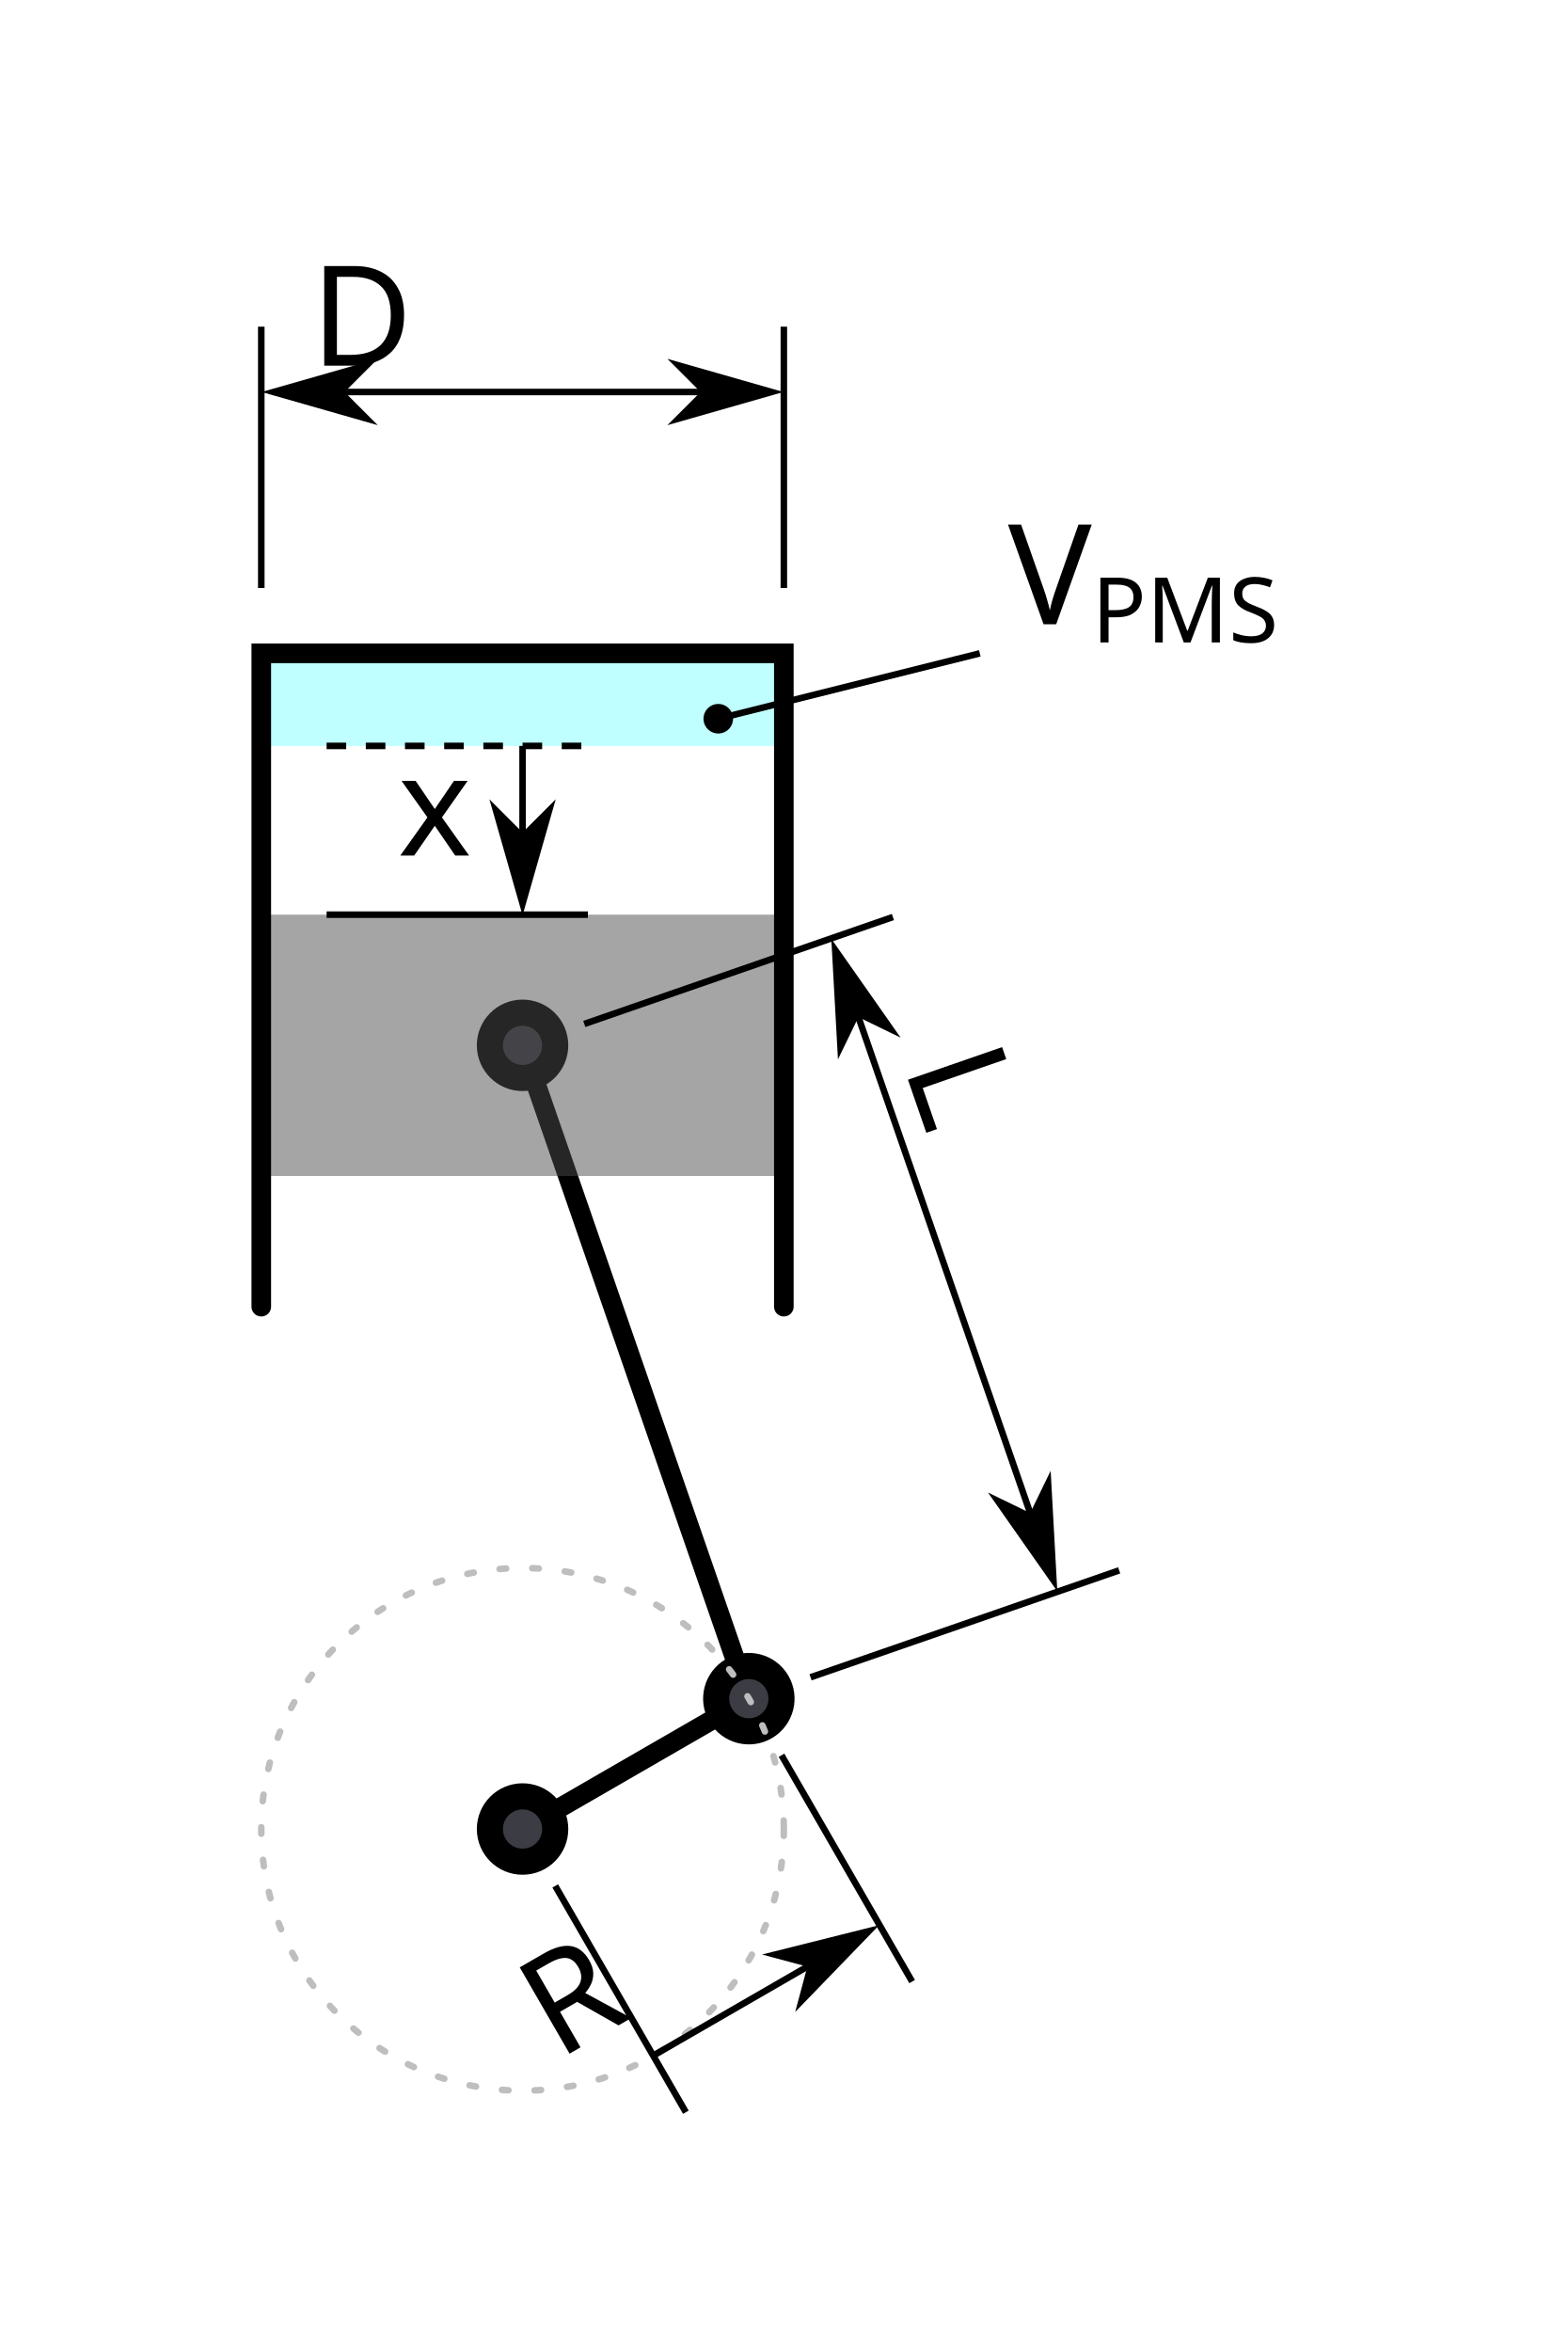
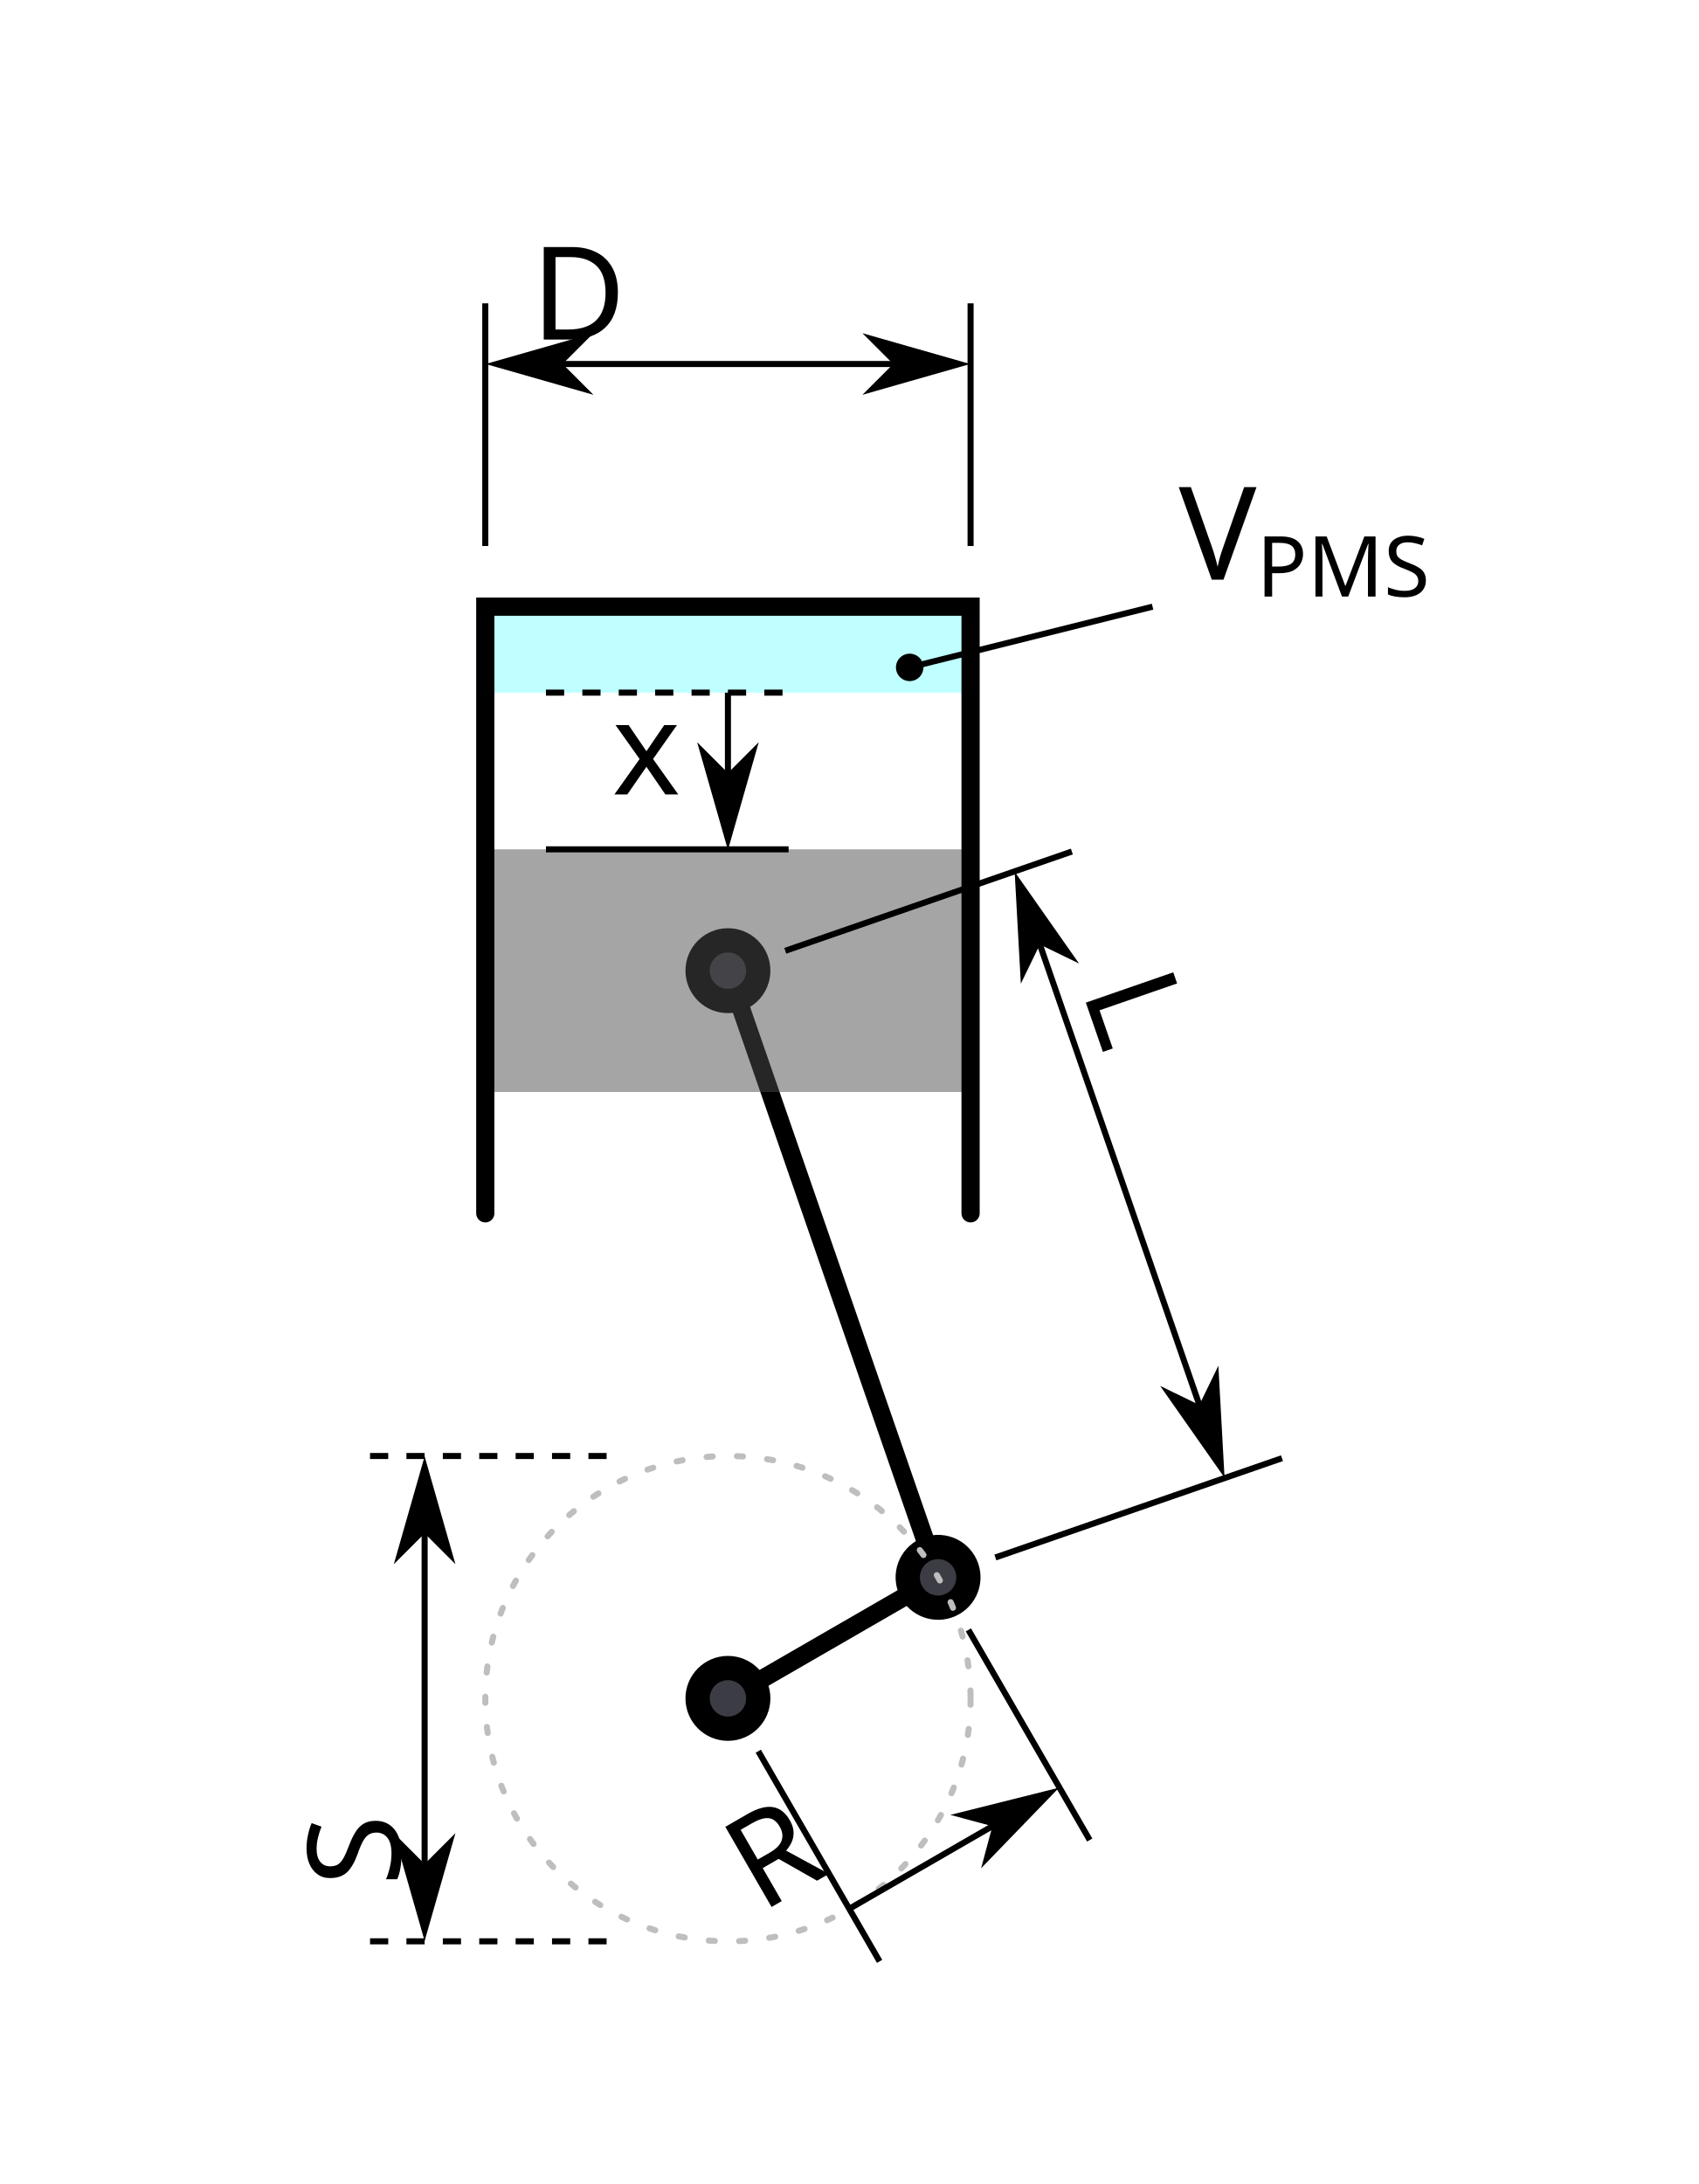
- <svg xmlns="http://www.w3.org/2000/svg" width="120" height="180" viewBox="0 0 120 180" version="1.1" id="svg1097">
+ <svg xmlns="http://www.w3.org/2000/svg" width="140" height="180" viewBox="0 0 140 180" version="1.1" id="svg1097">
  <defs id="defs1091">
+     <marker style="overflow:visible" id="marker2108" refX="0" refY="0" orient="auto">
+       <path transform="matrix(-0.8,0,0,-0.8,-10,0)" style="fill:#000000;fill-opacity:1;fill-rule:evenodd;stroke:#000000;stroke-width:1pt;stroke-opacity:1" d="M 0,0 5,-5 -12.5,0 5,5 Z" id="path2106" />
+     </marker>
+     <marker style="overflow:visible" id="marker2098" refX="0" refY="0" orient="auto">
+       <path transform="matrix(0.8,0,0,0.8,10,0)" style="fill:#000000;fill-opacity:1;fill-rule:evenodd;stroke:#000000;stroke-width:1pt;stroke-opacity:1" d="M 0,0 5,-5 -12.5,0 5,5 Z" id="path2096" />
+     </marker>
    <marker style="overflow:visible" id="marker3242" refX="0" refY="0" orient="auto">
      <path transform="matrix(-0.8,0,0,-0.8,-10,0)" style="fill:#000000;fill-opacity:1;fill-rule:evenodd;stroke:#000000;stroke-width:1pt;stroke-opacity:1" d="M 0,0 5,-5 -12.5,0 5,5 Z" id="path3240" />
    </marker>
    <marker style="overflow:visible" id="marker3232" refX="0" refY="0" orient="auto">
      <path transform="matrix(0.8,0,0,0.8,10,0)" style="fill:#000000;fill-opacity:1;fill-rule:evenodd;stroke:#000000;stroke-width:1pt;stroke-opacity:1" d="M 0,0 5,-5 -12.5,0 5,5 Z" id="path3230" />
    </marker>
    <marker orient="auto" refY="0" refX="0" id="Arrow1Lend" style="overflow:visible">
      <path id="path1037" d="M 0,0 5,-5 -12.5,0 5,5 Z" style="fill:#000000;fill-opacity:1;fill-rule:evenodd;stroke:#000000;stroke-width:1pt;stroke-opacity:1" transform="matrix(-0.8,0,0,-0.8,-10,0)" />
    </marker>
    <marker orient="auto" refY="0" refX="0" id="Arrow1Lstart" style="overflow:visible">
      <path id="path1034" d="M 0,0 5,-5 -12.5,0 5,5 Z" style="fill:#000000;fill-opacity:1;fill-rule:evenodd;stroke:#000000;stroke-width:1pt;stroke-opacity:1" transform="matrix(0.8,0,0,0.8,10,0)" />
    </marker>
    <marker orient="auto" refY="0" refX="0" id="Arrow2Mend" style="overflow:visible">
      <path id="path1061" style="fill:#000000;fill-opacity:1;fill-rule:evenodd;stroke:#000000;stroke-width:0.625;stroke-linejoin:round;stroke-opacity:1" d="M 8.719,4.034 -2.207,0.016 8.719,-4.002 c -1.745,2.372 -1.735,5.617 -6e-7,8.035 z" transform="scale(-0.6)" />
    </marker>
    <marker style="overflow:visible" id="SquareM" refX="0" refY="0" orient="auto">
      <path transform="scale(0.4)" style="fill:#666666;fill-opacity:1;fill-rule:evenodd;stroke:#666666;stroke-width:1pt;stroke-opacity:1" d="M -5,-5 V 5 H 5 V -5 Z" id="path1220" />
    </marker>
    <marker style="overflow:visible" id="DiamondM" refX="0" refY="0" orient="auto">
      <path transform="scale(0.4)" style="fill:#666666;fill-opacity:1;fill-rule:evenodd;stroke:#666666;stroke-width:1pt;stroke-opacity:1" d="M 0,-7.071 -7.071,0 0,7.071 7.071,0 Z" id="path1229" />
    </marker>
    <marker style="overflow:visible" id="DotL" refX="0" refY="0" orient="auto">
      <path transform="matrix(0.8,0,0,0.8,5.92,0.8)" style="fill:#000000;fill-opacity:1;fill-rule:evenodd;stroke:#000000;stroke-width:1pt;stroke-opacity:1" d="m -2.5,-1 c 0,2.76 -2.24,5 -5,5 -2.76,0 -5,-2.24 -5,-5 0,-2.76 2.24,-5 5,-5 2.76,0 5,2.24 5,5 z" id="path1208" />
    </marker>
    <marker style="overflow:visible" id="DotM" refX="0" refY="0" orient="auto">
      <path transform="matrix(0.4,0,0,0.4,2.96,0.4)" style="fill:#000000;fill-opacity:1;fill-rule:evenodd;stroke:#000000;stroke-width:1pt;stroke-opacity:1" d="m -2.5,-1 c 0,2.76 -2.24,5 -5,5 -2.76,0 -5,-2.24 -5,-5 0,-2.76 2.24,-5 5,-5 2.76,0 5,2.24 5,5 z" id="path1211" />
    </marker>
    <marker style="overflow:visible" id="marker1423" refX="0" refY="0" orient="auto">
      <path transform="matrix(-0.4,0,0,-0.4,-4,0)" style="fill:#747090;fill-opacity:1;fill-rule:evenodd;stroke:#747090;stroke-width:1pt;stroke-opacity:1" d="M 0,0 5,-5 -12.5,0 5,5 Z" id="path1421" />
    </marker>
    <marker style="overflow:visible" id="Arrow1Mend" refX="0" refY="0" orient="auto">
      <path transform="matrix(-0.4,0,0,-0.4,-4,0)" style="fill:#747090;fill-opacity:1;fill-rule:evenodd;stroke:#747090;stroke-width:1pt;stroke-opacity:1" d="M 0,0 5,-5 -12.5,0 5,5 Z" id="path1156" />
    </marker>
    <marker style="overflow:visible" id="Arrow1MendG-0-3-6-1-8" refX="0" refY="0" orient="auto">
      <path transform="matrix(-0.4,0,0,-0.4,-4,0)" style="fill:#000080;fill-rule:evenodd;stroke:#000080;stroke-width:1pt" d="M 0,0 5,-5 -12.5,0 5,5 Z" id="path5557-65-8-40-5-7" />
    </marker>
    <marker style="overflow:visible" id="Arrow1MendG-0-3-3-3-6" refX="0" refY="0" orient="auto">
      <path transform="matrix(-0.4,0,0,-0.4,-4,0)" style="fill:#000080;fill-rule:evenodd;stroke:#000080;stroke-width:1pt" d="M 0,0 5,-5 -12.5,0 5,5 Z" id="path5557-65-8-1-2-1" />
    </marker>
    <marker style="overflow:visible" id="Arrow1MendG-0-3-9-0-6-6" refX="0" refY="0" orient="auto">
      <path transform="matrix(-0.4,0,0,-0.4,-4,0)" style="fill:#000080;fill-rule:evenodd;stroke:#000080;stroke-width:1pt" d="M 0,0 5,-5 -12.5,0 5,5 Z" id="path5557-65-8-6-1-2" />
    </marker>
    <marker style="overflow:visible" id="Arrow1MendG-0-3-33-2-6" refX="0" refY="0" orient="auto">
      <path transform="matrix(-0.4,0,0,-0.4,-4,0)" style="fill:#000080;fill-rule:evenodd;stroke:#000080;stroke-width:1pt" d="M 0,0 5,-5 -12.5,0 5,5 Z" id="path5557-65-8-3-7-0" />
    </marker>
    <marker style="overflow:visible" id="Arrow1MendG-0-3-0-6-9" refX="0" refY="0" orient="auto">
      <path transform="matrix(-0.4,0,0,-0.4,-4,0)" style="fill:#000080;fill-rule:evenodd;stroke:#000080;stroke-width:1pt" d="M 0,0 5,-5 -12.5,0 5,5 Z" id="path5557-65-8-4-0-3" />
    </marker>
    <marker style="overflow:visible" id="Arrow1MendG-0-3-8-9-7" refX="0" refY="0" orient="auto">
      <path transform="matrix(-0.4,0,0,-0.4,-4,0)" style="fill:#000080;fill-rule:evenodd;stroke:#000080;stroke-width:1pt" d="M 0,0 5,-5 -12.5,0 5,5 Z" id="path5557-65-8-9-9-0" />
    </marker>
    <marker style="overflow:visible" id="Arrow1MendG-0-3-7-8-1" refX="0" refY="0" orient="auto">
      <path transform="matrix(-0.4,0,0,-0.4,-4,0)" style="fill:#000080;fill-rule:evenodd;stroke:#000080;stroke-width:1pt" d="M 0,0 5,-5 -12.5,0 5,5 Z" id="path5557-65-8-64-2-2" />
    </marker>
    <marker style="overflow:visible" id="Arrow1MendG-0-3-03-7-2" refX="0" refY="0" orient="auto">
      <path transform="matrix(-0.4,0,0,-0.4,-4,0)" style="fill:#000080;fill-rule:evenodd;stroke:#000080;stroke-width:1pt" d="M 0,0 5,-5 -12.5,0 5,5 Z" id="path5557-65-8-0-2-9" />
    </marker>
    <marker style="overflow:visible" id="Arrow1MendG-0-3-2-9-5" refX="0" refY="0" orient="auto">
      <path transform="matrix(-0.4,0,0,-0.4,-4,0)" style="fill:#000080;fill-rule:evenodd;stroke:#000080;stroke-width:1pt" d="M 0,0 5,-5 -12.5,0 5,5 Z" id="path5557-65-8-5-8-6" />
    </marker>
    <marker style="overflow:visible" id="Arrow1MendG-0-3-5-5-5" refX="0" refY="0" orient="auto">
      <path transform="matrix(-0.4,0,0,-0.4,-4,0)" style="fill:#000080;fill-rule:evenodd;stroke:#000080;stroke-width:1pt" d="M 0,0 5,-5 -12.5,0 5,5 Z" id="path5557-65-8-94-6-3" />
    </marker>
    <marker style="overflow:visible" id="Arrow1Mstart" refX="0" refY="0" orient="auto">
      <path transform="matrix(0.4,0,0,0.4,4,0)" style="fill:#000000;fill-opacity:1;fill-rule:evenodd;stroke:#000000;stroke-width:1pt;stroke-opacity:1" d="M 0,0 5,-5 -12.5,0 5,5 Z" id="path5266" />
    </marker>
    <marker style="overflow:visible" id="marker5523" refX="0" refY="0" orient="auto">
      <path transform="matrix(-0.4,0,0,-0.4,-4,0)" style="fill:#000000;fill-opacity:1;fill-rule:evenodd;stroke:#000000;stroke-width:1pt;stroke-opacity:1" d="M 0,0 5,-5 -12.5,0 5,5 Z" id="path5269" />
    </marker>
    <marker style="overflow:visible" id="Arrow1MendG-0-5-91-9" refX="0" refY="0" orient="auto">
      <path transform="matrix(-0.4,0,0,-0.4,-4,0)" style="fill:#000080;fill-rule:evenodd;stroke:#000080;stroke-width:1pt" d="M 0,0 5,-5 -12.5,0 5,5 Z" id="path5557-65-6-0-0" />
    </marker>
    <marker style="overflow:visible" id="Arrow1MendG-0-9-1-9" refX="0" refY="0" orient="auto">
      <path transform="matrix(-0.4,0,0,-0.4,-4,0)" style="fill:#000080;fill-rule:evenodd;stroke:#000080;stroke-width:1pt" d="M 0,0 5,-5 -12.5,0 5,5 Z" id="path5557-65-7-4-3" />
    </marker>
    <marker style="overflow:visible" id="Arrow1Mstart-3" refX="0" refY="0" orient="auto">
      <path transform="matrix(0.4,0,0,0.4,4,0)" style="fill:#000000;fill-opacity:1;fill-rule:evenodd;stroke:#000000;stroke-width:1pt;stroke-opacity:1" d="M 0,0 5,-5 -12.5,0 5,5 Z" id="path5266-6" />
    </marker>
    <marker style="overflow:visible" id="marker5523-7" refX="0" refY="0" orient="auto">
      <path transform="matrix(-0.4,0,0,-0.4,-4,0)" style="fill:#000000;fill-opacity:1;fill-rule:evenodd;stroke:#000000;stroke-width:1pt;stroke-opacity:1" d="M 0,0 5,-5 -12.5,0 5,5 Z" id="path5269-5" />
    </marker>
    <marker style="overflow:visible" id="Arrow1Lstart-3" refX="0" refY="0" orient="auto">
      <path transform="matrix(0.8,0,0,0.8,10,0)" style="fill:#000000;fill-opacity:1;fill-rule:evenodd;stroke:#000000;stroke-width:1pt;stroke-opacity:1" d="M 0,0 5,-5 -12.5,0 5,5 Z" id="path1034-6" />
    </marker>
    <marker style="overflow:visible" id="Arrow1Lend-7" refX="0" refY="0" orient="auto">
      <path transform="matrix(-0.8,0,0,-0.8,-10,0)" style="fill:#000000;fill-opacity:1;fill-rule:evenodd;stroke:#000000;stroke-width:1pt;stroke-opacity:1" d="M 0,0 5,-5 -12.5,0 5,5 Z" id="path1037-5" />
    </marker>
    <marker orient="auto" refY="0" refX="0" id="Arrow1Lend-7-0" style="overflow:visible">
      <path id="path1037-5-9" d="M 0,0 5,-5 -12.5,0 5,5 Z" style="fill:#000000;fill-opacity:1;fill-rule:evenodd;stroke:#000000;stroke-width:1pt;stroke-opacity:1" transform="matrix(-0.8,0,0,-0.8,-10,0)" />
    </marker>
  </defs>
  <g style="display:none" id="layer2">
    <path style="fill:none;stroke:#000000;stroke-width:1px;stroke-linecap:butt;stroke-linejoin:miter;stroke-opacity:1" d="m 40,80 4.725,-1.637" id="path3714" />
    <path id="path3714-7" d="m 57.32,130 4.725,-1.637" style="display:inline;fill:none;stroke:#000000;stroke-width:1px;stroke-linecap:butt;stroke-linejoin:miter;stroke-opacity:1" />
    <g transform="rotate(-30,40,140)" id="g1171">
      <path style="fill:none;stroke:#000000;stroke-width:1px;stroke-linecap:butt;stroke-linejoin:miter;stroke-opacity:1" d="m 40,140 v 5" id="path1165" />
      <path id="path1167" d="m 60,140 v 5" style="fill:none;stroke:#000000;stroke-width:1px;stroke-linecap:butt;stroke-linejoin:miter;stroke-opacity:1" />
    </g>
  </g>
  <g transform="translate(0,-558.25)" id="layer1" style="display:inline">
-     <g id="g1114" transform="translate(-20)">
+     <g id="g1114">
      <path id="path1154-6" d="M 77.32,688.25 60,638.25" style="fill:none;stroke:#000000;stroke-width:1.5;stroke-linecap:round;stroke-linejoin:miter;stroke-miterlimit:4;stroke-dasharray:none;stroke-opacity:1" />
      <path d="m 57.5,638.259 a 2.5,2.5 0 0 1 2.487,-2.509 2.5,2.5 0 0 1 2.513,2.483 2.5,2.5 0 0 1 -2.479,2.517 2.5,2.5 0 0 1 -2.521,-2.475" style="display:inline;fill:#3c3c44;fill-opacity:1;stroke:#000000;stroke-width:2;stroke-linecap:round;stroke-linejoin:round;stroke-miterlimit:4;stroke-dasharray:none;stroke-dashoffset:0;stroke-opacity:1" id="path49256-3-4-0" />
    </g>
-     <g transform="rotate(-30,50,735.5705)" id="g1087">
+     <g transform="rotate(-30,60,698.25)" id="g1087">
      <path style="fill:none;stroke:#000000;stroke-width:1.5;stroke-linecap:round;stroke-linejoin:miter;stroke-miterlimit:4;stroke-dasharray:none;stroke-opacity:1" d="m 60,698.25 20,2e-5" id="path1154" />
      <path d="m 77.5,698.259 a 2.5,2.5 0 0 1 2.487,-2.509 2.5,2.5 0 0 1 2.513,2.483 2.5,2.5 0 0 1 -2.479,2.517 2.5,2.5 0 0 1 -2.521,-2.475" style="display:inline;fill:#3c3c44;fill-opacity:1;stroke:#000000;stroke-width:2;stroke-linecap:round;stroke-linejoin:round;stroke-miterlimit:4;stroke-dasharray:none;stroke-dashoffset:0;stroke-opacity:1" id="path49256-3-4-0-3" />
    </g>
-     <path d="m 37.5,698.235 a 2.5,2.5 0 0 1 2.487,-2.509 2.5,2.5 0 0 1 2.513,2.483 2.5,2.5 0 0 1 -2.479,2.517 2.5,2.5 0 0 1 -2.521,-2.475" id="path49256-3-81-6" style="display:inline;fill:#3c3c44;fill-opacity:1;stroke:#000000;stroke-width:2;stroke-linecap:round;stroke-linejoin:round;stroke-miterlimit:4;stroke-dasharray:none;stroke-dashoffset:0;stroke-opacity:1" />
-     <circle r="20" cy="698.25" cx="40" id="path1083" style="fill:none;fill-opacity:0.998;fill-rule:evenodd;stroke:#bebebe;stroke-width:0.5;stroke-linecap:round;stroke-linejoin:round;stroke-miterlimit:4;stroke-dasharray:0.5, 2;stroke-dashoffset:0;stroke-opacity:1" />
-     <rect y="628.25" x="20" height="20" width="40" id="rect1118" style="fill:#4d4d4d;fill-opacity:0.5;fill-rule:evenodd;stroke:none;stroke-width:1.5;stroke-linecap:round;stroke-linejoin:round;stroke-miterlimit:4;stroke-dasharray:none;stroke-dashoffset:0;stroke-opacity:1" />
-     <rect y="608.25" x="20" height="7.085" width="40" id="rect1152" style="fill:#00ffff;fill-opacity:0.25;fill-rule:evenodd;stroke:none;stroke-width:1.5;stroke-linecap:round;stroke-linejoin:round;stroke-miterlimit:4;stroke-dasharray:none;stroke-dashoffset:0;stroke-opacity:1" />
-     <path id="path1120" d="m 20,658.25 v -50 h 40 v 50" style="fill:none;stroke:#000000;stroke-width:1.5;stroke-linecap:round;stroke-linejoin:miter;stroke-miterlimit:4;stroke-dasharray:none;stroke-opacity:1" />
-     <g id="g1977" transform="translate(-20)">
+     <path d="m 57.5,698.235 a 2.5,2.5 0 0 1 2.487,-2.509 2.5,2.5 0 0 1 2.513,2.483 2.5,2.5 0 0 1 -2.479,2.517 2.5,2.5 0 0 1 -2.521,-2.475" id="path49256-3-81-6" style="display:inline;fill:#3c3c44;fill-opacity:1;stroke:#000000;stroke-width:2;stroke-linecap:round;stroke-linejoin:round;stroke-miterlimit:4;stroke-dasharray:none;stroke-dashoffset:0;stroke-opacity:1" />
+     <circle r="20" cy="698.25" cx="60" id="path1083" style="fill:none;fill-opacity:0.998;fill-rule:evenodd;stroke:#bebebe;stroke-width:0.5;stroke-linecap:round;stroke-linejoin:round;stroke-miterlimit:4;stroke-dasharray:0.5, 2;stroke-dashoffset:0;stroke-opacity:1" />
+     <rect y="628.25" x="40" height="20" width="40" id="rect1118" style="fill:#4d4d4d;fill-opacity:0.5;fill-rule:evenodd;stroke:none;stroke-width:1.5;stroke-linecap:round;stroke-linejoin:round;stroke-miterlimit:4;stroke-dasharray:none;stroke-dashoffset:0;stroke-opacity:1" />
+     <rect y="608.25" x="40" height="7.085" width="40" id="rect1152" style="fill:#00ffff;fill-opacity:0.25;fill-rule:evenodd;stroke:none;stroke-width:1.5;stroke-linecap:round;stroke-linejoin:round;stroke-miterlimit:4;stroke-dasharray:none;stroke-dashoffset:0;stroke-opacity:1" />
+     <path id="path1120" d="m 40,658.25 v -50 h 40 v 50" style="fill:none;stroke:#000000;stroke-width:1.5;stroke-linecap:round;stroke-linejoin:miter;stroke-miterlimit:4;stroke-dasharray:none;stroke-opacity:1" />
+     <g id="g1977">
      <path id="path1028" d="m 40,603.25 v -20" style="fill:none;stroke:#000000;stroke-width:0.5;stroke-linecap:butt;stroke-linejoin:miter;stroke-miterlimit:4;stroke-dasharray:none;stroke-opacity:1" />
      <path id="path1030" d="m 80,603.25 v -20" style="fill:none;stroke:#000000;stroke-width:0.5;stroke-linecap:butt;stroke-linejoin:miter;stroke-miterlimit:4;stroke-dasharray:none;stroke-opacity:1" />
      <g id="g2042" transform="translate(0,5)">
        <path style="fill:none;stroke:#000000;stroke-width:0.5;stroke-linecap:butt;stroke-linejoin:miter;stroke-miterlimit:4;stroke-dasharray:none;stroke-opacity:1;marker-start:url(#Arrow1Lstart);marker-end:url(#Arrow1Lend)" d="M 41,583.25 H 79" id="path1032" />
        <text xml:space="preserve" style="font-style:normal;font-variant:normal;font-weight:normal;font-stretch:normal;font-size:10.667px;line-height:1.25;font-family:'SBL BibLit';-inkscape-font-specification:'SBL BibLit';text-align:center;letter-spacing:0px;word-spacing:0px;text-anchor:middle;fill:#000000;fill-opacity:1;stroke:none;stroke-width:1" x="60.162" y="581.227" id="text1934" transform="scale(0.9999826,1.000017)">
          <tspan id="tspan1932" x="60.162" y="581.227" style="font-size:10.667px;stroke-width:1">D</tspan>
        </text>
      </g>
    </g>
-     <g id="g3040" transform="translate(-60,2e-5)">
+     <g id="g3040" transform="translate(-40,2e-5)">
      <path style="fill:none;stroke:#000000;stroke-width:0.5;stroke-linecap:butt;stroke-linejoin:miter;stroke-miterlimit:4;stroke-dasharray:1.5, 1.5;stroke-dashoffset:0;stroke-opacity:1" d="M 85,615.335 H 105" id="path1028-5" />
      <path style="fill:none;stroke:#000000;stroke-width:0.5;stroke-linecap:butt;stroke-linejoin:miter;stroke-miterlimit:4;stroke-dasharray:none;stroke-dashoffset:0;stroke-opacity:1" d="M 85,628.25 H 105" id="path1030-6" />
      <g transform="rotate(90,78.9575,647.1687)" id="g2042-2">
        <path id="path1032-9" d="m 47.124,626.126 h 12" style="fill:none;stroke:#000000;stroke-width:0.5;stroke-linecap:butt;stroke-linejoin:miter;stroke-miterlimit:4;stroke-dasharray:none;stroke-opacity:1;marker-end:url(#Arrow1Lend-7)" />
        <text transform="matrix(0,-0.9999826,1.000017,0,0,0)" id="text1934-1" y="55.516" x="-620.383" style="font-style:normal;font-variant:normal;font-weight:normal;font-stretch:normal;font-size:10.667px;line-height:1.25;font-family:'SBL BibLit';-inkscape-font-specification:'SBL BibLit';text-align:center;letter-spacing:0px;word-spacing:0px;text-anchor:middle;fill:#000000;fill-opacity:1;stroke:none;stroke-width:1" xml:space="preserve">
          <tspan style="font-size:10.667px;stroke-width:1" y="55.516" x="-620.383" id="tspan1932-2">x</tspan>
        </text>
      </g>
    </g>
-     <g transform="rotate(70.894,22.4413,625.75)" id="g3228">
+     <g transform="rotate(70.894,32.4413,639.7969)" id="g3228">
      <path style="fill:none;stroke:#000000;stroke-width:0.5;stroke-linecap:butt;stroke-linejoin:miter;stroke-miterlimit:4;stroke-dasharray:none;stroke-opacity:1" d="m 40,608.25 -5e-6,-25" id="path3216" />
      <path style="fill:none;stroke:#000000;stroke-width:0.5;stroke-linecap:butt;stroke-linejoin:miter;stroke-miterlimit:4;stroke-dasharray:none;stroke-opacity:1" d="M 92.915,608.25 92.915,583.25" id="path3218" />
      <g transform="translate(0,5)" id="g3226">
        <path id="path3220" d="m 41,583.25 h 50.915" style="fill:none;stroke:#000000;stroke-width:0.5;stroke-linecap:butt;stroke-linejoin:miter;stroke-miterlimit:4;stroke-dasharray:none;stroke-opacity:1;marker-start:url(#marker3232);marker-end:url(#marker3242)" />
        <text transform="scale(0.9999826,1.000017)" id="text3224" y="581.227" x="66.39" style="font-style:normal;font-variant:normal;font-weight:normal;font-stretch:normal;font-size:10.667px;line-height:1.25;font-family:'SBL BibLit';-inkscape-font-specification:'SBL BibLit';text-align:center;letter-spacing:0px;word-spacing:0px;text-anchor:middle;fill:#000000;fill-opacity:1;stroke:none;stroke-width:1" xml:space="preserve">
          <tspan style="font-size:10.667px;stroke-width:1" y="581.227" x="66.39" id="tspan3222">L</tspan>
        </text>
      </g>
    </g>
-     <g transform="rotate(-120,98.93551,676.9997)" id="g3040-3" style="display:inline">
+     <g transform="rotate(-120,108.9355,671.2263)" id="g3040-3" style="display:inline">
      <path id="path1028-5-6" d="M 85,615.335 H 105" style="fill:none;stroke:#000000;stroke-width:0.5;stroke-linecap:butt;stroke-linejoin:miter;stroke-miterlimit:4;stroke-dasharray:none;stroke-dashoffset:0;stroke-opacity:1" />
      <path id="path1030-6-0" d="M 85,635.335 H 105" style="fill:none;stroke:#000000;stroke-width:0.5;stroke-linecap:butt;stroke-linejoin:miter;stroke-miterlimit:4;stroke-dasharray:none;stroke-dashoffset:0;stroke-opacity:1" />
      <g id="g2042-2-6" transform="rotate(90,73.9575,642.1687)">
        <path style="fill:none;stroke:#000000;stroke-width:0.5;stroke-linecap:butt;stroke-linejoin:miter;stroke-miterlimit:4;stroke-dasharray:none;stroke-opacity:1;marker-end:url(#Arrow1Lend-7-0)" d="m 47.124,626.126 h 19" id="path1032-9-2" />
        <text xml:space="preserve" style="font-style:normal;font-variant:normal;font-weight:normal;font-stretch:normal;font-size:10.667px;line-height:1.25;font-family:'SBL BibLit';-inkscape-font-specification:'SBL BibLit';text-align:center;letter-spacing:0px;word-spacing:0px;text-anchor:middle;fill:#000000;fill-opacity:1;stroke:none;stroke-width:1" x="56.424" y="622.782" id="text1934-1-6" transform="scale(0.9999826,1.000017)">
          <tspan id="tspan1932-2-1" x="56.424" y="622.782" style="font-size:10.667px;stroke-width:1">R</tspan>
        </text>
      </g>
    </g>
-     <path id="path1954" d="m 55,613.25 20,-5" style="fill:none;stroke:#000000;stroke-width:0.5;stroke-linecap:butt;stroke-linejoin:miter;stroke-miterlimit:4;stroke-dasharray:none;stroke-opacity:1;marker-start:url(#DotM)" />
-     <text id="text1982" y="606.025" x="77.159" style="font-style:normal;font-variant:normal;font-weight:normal;font-stretch:normal;font-size:10.667px;line-height:1.25;font-family:'SBL BibLit';-inkscape-font-specification:'SBL BibLit';letter-spacing:0px;word-spacing:0px;fill:#000000;fill-opacity:1;stroke:none" xml:space="preserve">
-       <tspan style="font-size:10.667px" y="606.025" x="77.159" id="tspan1980">V<tspan id="tspan1984" style="font-size:65%;baseline-shift:sub">PMS</tspan>
+     <path id="path1954" d="m 75,613.25 20,-5" style="fill:none;stroke:#000000;stroke-width:0.5;stroke-linecap:butt;stroke-linejoin:miter;stroke-miterlimit:4;stroke-dasharray:none;stroke-opacity:1;marker-start:url(#DotM)" />
+     <text id="text1982" y="606.025" x="97.159" style="font-style:normal;font-variant:normal;font-weight:normal;font-stretch:normal;font-size:10.667px;line-height:1.25;font-family:'SBL BibLit';-inkscape-font-specification:'SBL BibLit';letter-spacing:0px;word-spacing:0px;fill:#000000;fill-opacity:1;stroke:none" xml:space="preserve">
+       <tspan style="font-size:10.667px" y="606.025" x="97.159" id="tspan1980">V<tspan id="tspan1984" style="font-size:65%;baseline-shift:sub">PMS</tspan>
      </tspan>
    </text>
+     <g transform="rotate(-90,102.5,655.75)" id="g2094">
+       <path style="fill:none;stroke:#000000;stroke-width:0.5;stroke-linecap:butt;stroke-linejoin:miter;stroke-miterlimit:4;stroke-dasharray:1.5,1.5;stroke-opacity:1;stroke-dashoffset:0" d="m 40,603.25 v -20" id="path2082" />
+       <path style="fill:none;stroke:#000000;stroke-width:0.5;stroke-linecap:butt;stroke-linejoin:miter;stroke-miterlimit:4;stroke-dasharray:1.5,1.5;stroke-opacity:1;stroke-dashoffset:0" d="m 80,603.25 v -20" id="path2084" />
+       <g transform="translate(0,5)" id="g2092">
+         <path id="path2086" d="M 41,583.25 H 79" style="fill:none;stroke:#000000;stroke-width:0.5;stroke-linecap:butt;stroke-linejoin:miter;stroke-miterlimit:4;stroke-dasharray:none;stroke-opacity:1;marker-start:url(#marker2098);marker-end:url(#marker2108)" />
+         <text transform="scale(0.9999826,1.000017)" id="text2090" y="581.227" x="59.983" style="font-style:normal;font-variant:normal;font-weight:normal;font-stretch:normal;font-size:10.667px;line-height:1.25;font-family:'SBL BibLit';-inkscape-font-specification:'SBL BibLit';text-align:center;letter-spacing:0px;word-spacing:0px;text-anchor:middle;fill:#000000;fill-opacity:1;stroke:none;stroke-width:1" xml:space="preserve">
+           <tspan style="font-size:10.667px;stroke-width:1" y="581.227" x="59.983" id="tspan2088">S</tspan>
+         </text>
+       </g>
+     </g>
  </g>
</svg>
